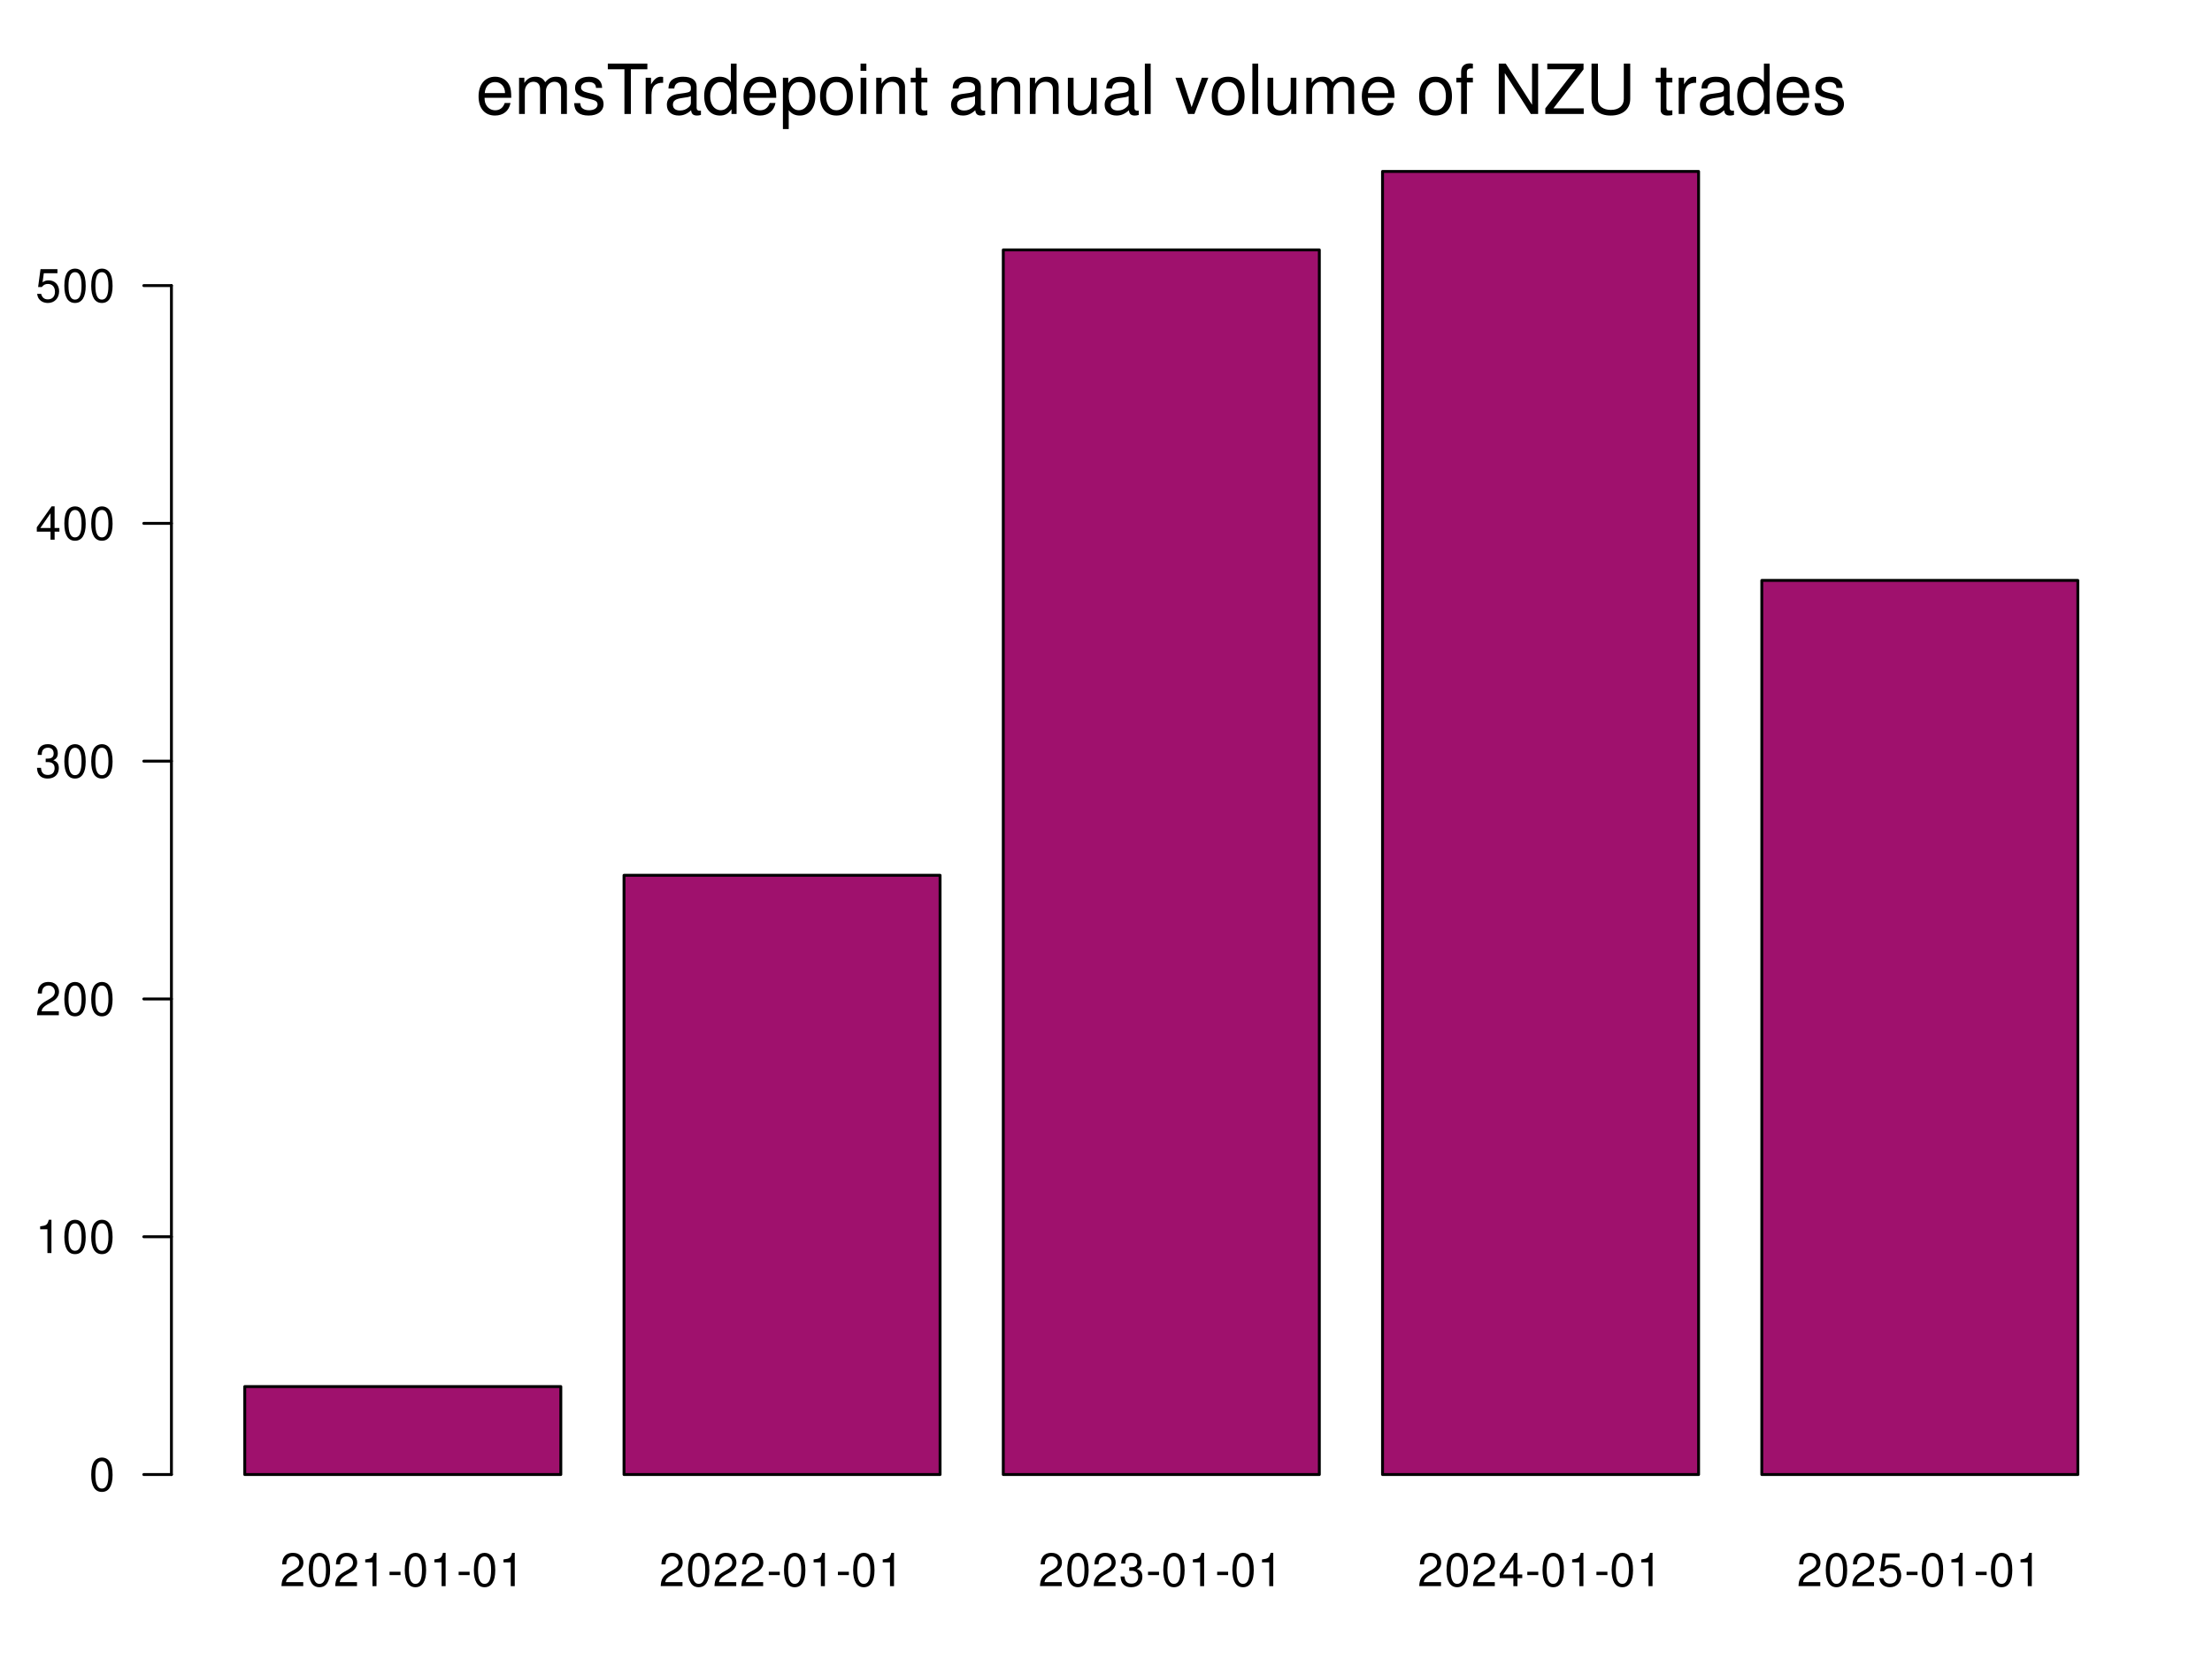
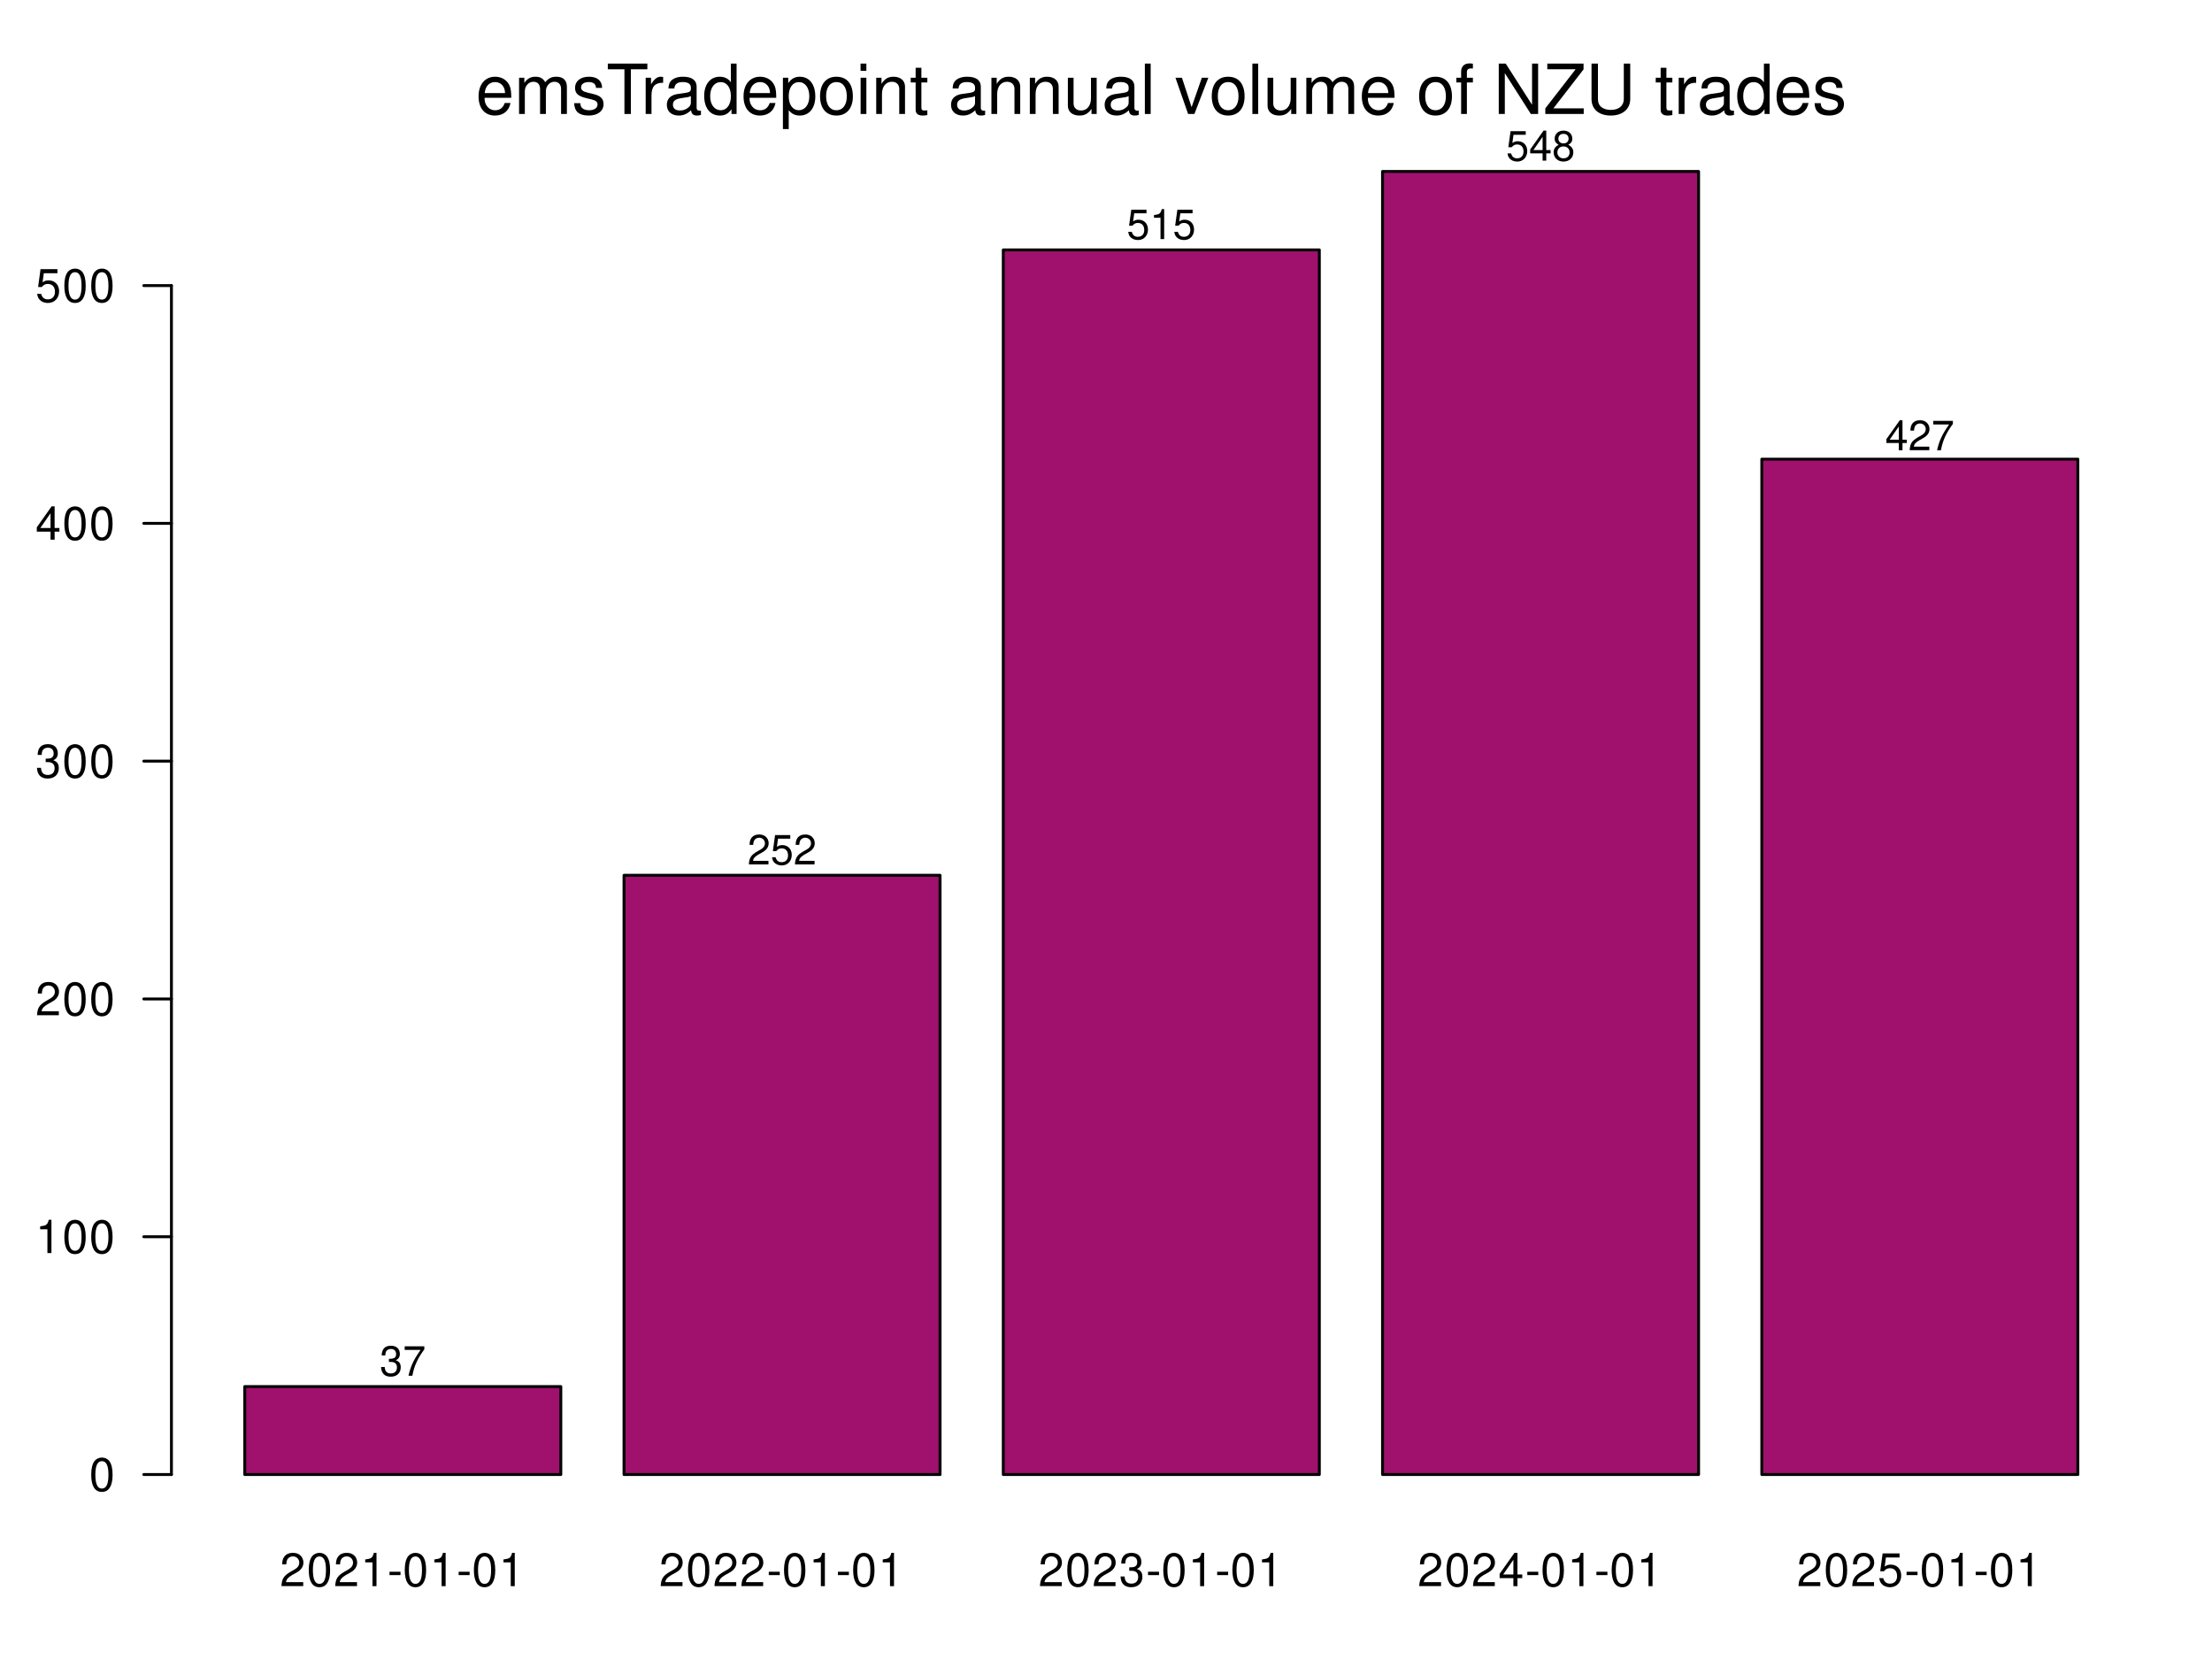
<svg xmlns="http://www.w3.org/2000/svg" xmlns:xlink="http://www.w3.org/1999/xlink" width="576pt" height="432pt" viewBox="0 0 576 432" version="1.1">
  <defs>
    <g>
      <symbol overflow="visible" id="glyph0-0">
        <path style="stroke:none;" d="" />
      </symbol>
      <symbol overflow="visible" id="glyph0-1">
        <path style="stroke:none;" d="M 6.078 -1.047 L 1.594 -1.047 C 1.703 -1.766 2.094 -2.219 3.125 -2.859 L 4.328 -3.531 C 5.516 -4.188 6.125 -5.078 6.125 -6.141 C 6.125 -6.859 5.844 -7.531 5.344 -8 C 4.844 -8.453 4.219 -8.672 3.406 -8.672 C 2.328 -8.672 1.531 -8.297 1.062 -7.547 C 0.75 -7.094 0.625 -6.547 0.594 -5.672 L 1.656 -5.672 C 1.688 -6.266 1.766 -6.609 1.906 -6.906 C 2.188 -7.422 2.734 -7.75 3.375 -7.75 C 4.328 -7.75 5.047 -7.062 5.047 -6.125 C 5.047 -5.422 4.656 -4.828 3.906 -4.391 L 2.797 -3.75 C 1.016 -2.719 0.5 -1.906 0.406 -0.016 L 6.078 -0.016 Z M 6.078 -1.047 " />
      </symbol>
      <symbol overflow="visible" id="glyph0-2">
        <path style="stroke:none;" d="M 3.297 -8.672 C 2.516 -8.672 1.781 -8.312 1.344 -7.734 C 0.797 -6.953 0.516 -5.812 0.516 -4.203 C 0.516 -1.266 1.469 0.281 3.297 0.281 C 5.094 0.281 6.078 -1.266 6.078 -4.125 C 6.078 -5.812 5.812 -6.938 5.25 -7.734 C 4.812 -8.328 4.109 -8.672 3.297 -8.672 Z M 3.297 -7.734 C 4.438 -7.734 5 -6.578 5 -4.219 C 5 -1.75 4.453 -0.594 3.281 -0.594 C 2.156 -0.594 1.594 -1.797 1.594 -4.188 C 1.594 -6.578 2.156 -7.734 3.297 -7.734 Z M 3.297 -7.734 " />
      </symbol>
      <symbol overflow="visible" id="glyph0-3">
        <path style="stroke:none;" d="M 3.109 -6.188 L 3.109 0 L 4.156 0 L 4.156 -8.672 L 3.469 -8.672 C 3.094 -7.344 2.859 -7.156 1.219 -6.953 L 1.219 -6.188 Z M 3.109 -6.188 " />
      </symbol>
      <symbol overflow="visible" id="glyph0-4">
        <path style="stroke:none;" d="M 3.406 -3.75 L 0.547 -3.75 L 0.547 -2.875 L 3.406 -2.875 Z M 3.406 -3.75 " />
      </symbol>
      <symbol overflow="visible" id="glyph0-5">
        <path style="stroke:none;" d="M 2.656 -4 L 3.234 -4 C 4.375 -4 4.984 -3.453 4.984 -2.406 C 4.984 -1.312 4.328 -0.656 3.234 -0.656 C 2.078 -0.656 1.516 -1.25 1.438 -2.516 L 0.391 -2.516 C 0.438 -1.828 0.547 -1.375 0.75 -0.984 C 1.203 -0.141 2.031 0.281 3.188 0.281 C 4.938 0.281 6.078 -0.781 6.078 -2.422 C 6.078 -3.531 5.656 -4.125 4.625 -4.484 C 5.422 -4.812 5.812 -5.406 5.812 -6.281 C 5.812 -7.781 4.844 -8.672 3.234 -8.672 C 1.516 -8.672 0.594 -7.719 0.562 -5.875 L 1.625 -5.875 C 1.625 -6.406 1.688 -6.703 1.812 -6.969 C 2.047 -7.469 2.578 -7.75 3.234 -7.75 C 4.172 -7.75 4.734 -7.188 4.734 -6.25 C 4.734 -5.641 4.531 -5.266 4.062 -5.062 C 3.766 -4.938 3.391 -4.891 2.656 -4.891 Z M 2.656 -4 " />
      </symbol>
      <symbol overflow="visible" id="glyph0-6">
        <path style="stroke:none;" d="M 3.922 -2.094 L 3.922 0 L 4.984 0 L 4.984 -2.094 L 6.234 -2.094 L 6.234 -3.047 L 4.984 -3.047 L 4.984 -8.672 L 4.203 -8.672 L 0.344 -3.219 L 0.344 -2.094 Z M 3.922 -3.047 L 1.266 -3.047 L 3.922 -6.875 Z M 3.922 -3.047 " />
      </symbol>
      <symbol overflow="visible" id="glyph0-7">
        <path style="stroke:none;" d="M 5.719 -8.516 L 1.312 -8.516 L 0.688 -3.875 L 1.656 -3.875 C 2.141 -4.469 2.562 -4.672 3.234 -4.672 C 4.375 -4.672 5.078 -3.891 5.078 -2.625 C 5.078 -1.406 4.375 -0.656 3.219 -0.656 C 2.297 -0.656 1.734 -1.125 1.469 -2.094 L 0.422 -2.094 C 0.562 -1.391 0.688 -1.062 0.938 -0.75 C 1.422 -0.094 2.281 0.281 3.234 0.281 C 4.953 0.281 6.156 -0.969 6.156 -2.766 C 6.156 -4.453 5.047 -5.609 3.406 -5.609 C 2.812 -5.609 2.328 -5.453 1.844 -5.094 L 2.172 -7.469 L 5.719 -7.469 Z M 5.719 -8.516 " />
      </symbol>
      <symbol overflow="visible" id="glyph1-0">
        <path style="stroke:none;" d="" />
      </symbol>
      <symbol overflow="visible" id="glyph1-1">
+         <path style="stroke:none;" d="M 2.391 -3.594 L 2.906 -3.594 C 3.938 -3.594 4.484 -3.109 4.484 -2.172 C 4.484 -1.188 3.891 -0.594 2.922 -0.594 C 1.875 -0.594 1.359 -1.125 1.297 -2.266 L 0.344 -2.266 C 0.391 -1.641 0.5 -1.234 0.688 -0.891 C 1.078 -0.125 1.828 0.25 2.875 0.25 C 4.453 0.25 5.469 -0.703 5.469 -2.188 C 5.469 -3.172 5.078 -3.719 4.172 -4.031 C 4.875 -4.328 5.234 -4.875 5.234 -5.656 C 5.234 -7 4.359 -7.812 2.906 -7.812 C 1.359 -7.812 0.547 -6.938 0.5 -5.297 L 1.453 -5.297 C 1.469 -5.766 1.516 -6.031 1.625 -6.266 C 1.844 -6.719 2.328 -6.969 2.922 -6.969 C 3.75 -6.969 4.266 -6.469 4.266 -5.625 C 4.266 -5.078 4.078 -4.734 3.656 -4.562 C 3.391 -4.453 3.047 -4.406 2.391 -4.391 Z M 2.391 -3.594 " />
+       </symbol>
+       <symbol overflow="visible" id="glyph1-2">
+         <path style="stroke:none;" d="M 5.609 -7.656 L 0.5 -7.656 L 0.5 -6.719 L 4.625 -6.719 C 2.812 -4.109 2.062 -2.516 1.484 0 L 2.5 0 C 2.922 -2.453 3.891 -4.562 5.609 -6.859 Z M 5.609 -7.656 " />
+       </symbol>
+       <symbol overflow="visible" id="glyph1-3">
+         <path style="stroke:none;" d="M 5.469 -0.938 L 1.438 -0.938 C 1.531 -1.594 1.875 -2 2.812 -2.562 L 3.891 -3.172 C 4.969 -3.766 5.516 -4.562 5.516 -5.531 C 5.516 -6.172 5.266 -6.781 4.797 -7.203 C 4.344 -7.609 3.797 -7.812 3.062 -7.812 C 2.094 -7.812 1.375 -7.453 0.953 -6.797 C 0.688 -6.375 0.562 -5.891 0.547 -5.109 L 1.484 -5.109 C 1.516 -5.641 1.594 -5.953 1.719 -6.203 C 1.969 -6.688 2.469 -6.969 3.031 -6.969 C 3.891 -6.969 4.547 -6.344 4.547 -5.5 C 4.547 -4.875 4.188 -4.344 3.516 -3.953 L 2.516 -3.375 C 0.922 -2.453 0.453 -1.719 0.359 -0.016 L 5.469 -0.016 Z M 5.469 -0.938 " />
+       </symbol>
+       <symbol overflow="visible" id="glyph1-4">
+         <path style="stroke:none;" d="M 5.141 -7.656 L 1.188 -7.656 L 0.609 -3.484 L 1.484 -3.484 C 1.938 -4.016 2.297 -4.203 2.906 -4.203 C 3.938 -4.203 4.562 -3.5 4.562 -2.359 C 4.562 -1.266 3.938 -0.594 2.891 -0.594 C 2.062 -0.594 1.562 -1.016 1.328 -1.875 L 0.375 -1.875 C 0.5 -1.25 0.609 -0.953 0.844 -0.672 C 1.281 -0.094 2.047 0.25 2.922 0.25 C 4.453 0.25 5.531 -0.875 5.531 -2.5 C 5.531 -4 4.531 -5.047 3.062 -5.047 C 2.531 -5.047 2.094 -4.906 1.656 -4.578 L 1.953 -6.719 L 5.141 -6.719 Z M 5.141 -7.656 " />
+       </symbol>
+       <symbol overflow="visible" id="glyph1-5">
+         <path style="stroke:none;" d="M 2.797 -5.562 L 2.797 0 L 3.75 0 L 3.75 -7.812 L 3.125 -7.812 C 2.781 -6.609 2.562 -6.453 1.094 -6.25 L 1.094 -5.562 Z M 2.797 -5.562 " />
+       </symbol>
+       <symbol overflow="visible" id="glyph1-6">
+         <path style="stroke:none;" d="M 3.531 -1.891 L 3.531 0 L 4.484 0 L 4.484 -1.891 L 5.609 -1.891 L 5.609 -2.75 L 4.484 -2.75 L 4.484 -7.812 L 3.781 -7.812 L 0.297 -2.891 L 0.297 -1.891 Z M 3.531 -2.75 L 1.141 -2.75 L 3.531 -6.188 Z M 3.531 -2.75 " />
+       </symbol>
+       <symbol overflow="visible" id="glyph1-7">
+         <path style="stroke:none;" d="M 4.219 -4.109 C 5.016 -4.594 5.266 -4.984 5.266 -5.719 C 5.266 -6.953 4.328 -7.812 2.969 -7.812 C 1.625 -7.812 0.672 -6.953 0.672 -5.734 C 0.672 -4.984 0.922 -4.609 1.703 -4.109 C 0.828 -3.672 0.406 -3.031 0.406 -2.172 C 0.406 -0.75 1.453 0.25 2.969 0.25 C 4.484 0.25 5.531 -0.75 5.531 -2.172 C 5.531 -3.031 5.109 -3.672 4.219 -4.109 Z M 2.969 -6.969 C 3.781 -6.969 4.297 -6.484 4.297 -5.703 C 4.297 -4.969 3.766 -4.484 2.969 -4.484 C 2.156 -4.484 1.641 -4.969 1.641 -5.719 C 1.641 -6.484 2.156 -6.969 2.969 -6.969 Z M 2.969 -3.688 C 3.922 -3.688 4.562 -3.062 4.562 -2.156 C 4.562 -1.203 3.938 -0.594 2.953 -0.594 C 2.016 -0.594 1.375 -1.234 1.375 -2.141 C 1.375 -3.062 2.016 -3.688 2.969 -3.688 Z M 2.969 -3.688 " />
+       </symbol>
+       <symbol overflow="visible" id="glyph2-0">
+         <path style="stroke:none;" d="" />
+       </symbol>
+       <symbol overflow="visible" id="glyph2-1">
        <path style="stroke:none;" d="M 9.234 -4.219 C 9.234 -5.656 9.125 -6.516 8.859 -7.219 C 8.25 -8.766 6.797 -9.703 5.047 -9.703 C 2.406 -9.703 0.719 -7.703 0.719 -4.594 C 0.719 -1.469 2.344 0.406 5 0.406 C 7.156 0.406 8.656 -0.812 9.031 -2.859 L 7.531 -2.859 C 7.109 -1.625 6.266 -0.969 5.062 -0.969 C 4.109 -0.969 3.297 -1.406 2.797 -2.203 C 2.438 -2.734 2.297 -3.281 2.281 -4.219 Z M 2.328 -5.438 C 2.453 -7.188 3.516 -8.312 5.016 -8.312 C 6.547 -8.312 7.609 -7.125 7.609 -5.438 Z M 2.328 -5.438 " />
      </symbol>
-       <symbol overflow="visible" id="glyph1-2">
+       <symbol overflow="visible" id="glyph2-2">
        <path style="stroke:none;" d="M 1.266 -9.438 L 1.266 0 L 2.766 0 L 2.766 -5.922 C 2.766 -7.297 3.766 -8.391 4.984 -8.391 C 6.109 -8.391 6.734 -7.703 6.734 -6.5 L 6.734 0 L 8.25 0 L 8.25 -5.922 C 8.25 -7.297 9.234 -8.391 10.453 -8.391 C 11.562 -8.391 12.203 -7.688 12.203 -6.5 L 12.203 0 L 13.719 0 L 13.719 -7.078 C 13.719 -8.766 12.75 -9.703 10.984 -9.703 C 9.719 -9.703 8.969 -9.328 8.078 -8.266 C 7.531 -9.266 6.766 -9.703 5.547 -9.703 C 4.281 -9.703 3.438 -9.234 2.641 -8.094 L 2.641 -9.438 Z M 1.266 -9.438 " />
      </symbol>
-       <symbol overflow="visible" id="glyph1-3">
+       <symbol overflow="visible" id="glyph2-3">
        <path style="stroke:none;" d="M 7.891 -6.797 C 7.859 -8.656 6.641 -9.703 4.469 -9.703 C 2.266 -9.703 0.844 -8.562 0.844 -6.828 C 0.844 -5.344 1.609 -4.641 3.828 -4.109 L 5.234 -3.766 C 6.281 -3.516 6.703 -3.125 6.703 -2.469 C 6.703 -1.562 5.812 -0.969 4.5 -0.969 C 3.688 -0.969 3 -1.203 2.625 -1.609 C 2.391 -1.875 2.281 -2.141 2.203 -2.812 L 0.609 -2.812 C 0.688 -0.625 1.906 0.406 4.375 0.406 C 6.75 0.406 8.266 -0.75 8.266 -2.578 C 8.266 -3.984 7.469 -4.75 5.594 -5.203 L 4.156 -5.547 C 2.938 -5.828 2.406 -6.234 2.406 -6.891 C 2.406 -7.781 3.188 -8.312 4.406 -8.312 C 5.609 -8.312 6.266 -7.797 6.297 -6.797 Z M 7.891 -6.797 " />
      </symbol>
-       <symbol overflow="visible" id="glyph1-4">
+       <symbol overflow="visible" id="glyph2-4">
        <path style="stroke:none;" d="M 6.375 -11.641 L 10.672 -11.641 L 10.672 -13.125 L 0.375 -13.125 L 0.375 -11.641 L 4.703 -11.641 L 4.703 0 L 6.375 0 Z M 6.375 -11.641 " />
      </symbol>
-       <symbol overflow="visible" id="glyph1-5">
+       <symbol overflow="visible" id="glyph2-5">
        <path style="stroke:none;" d="M 1.234 -9.438 L 1.234 0 L 2.75 0 L 2.75 -4.891 C 2.766 -7.156 3.703 -8.172 5.781 -8.125 L 5.781 -9.641 C 5.531 -9.688 5.375 -9.703 5.203 -9.703 C 4.234 -9.703 3.484 -9.125 2.625 -7.719 L 2.625 -9.438 Z M 1.234 -9.438 " />
      </symbol>
-       <symbol overflow="visible" id="glyph1-6">
+       <symbol overflow="visible" id="glyph2-6">
        <path style="stroke:none;" d="M 9.625 -0.875 C 9.469 -0.844 9.391 -0.844 9.312 -0.844 C 8.781 -0.844 8.5 -1.109 8.5 -1.578 L 8.5 -7.125 C 8.5 -8.797 7.266 -9.703 4.953 -9.703 C 3.562 -9.703 2.469 -9.312 1.812 -8.609 C 1.391 -8.125 1.203 -7.578 1.172 -6.641 L 2.688 -6.641 C 2.812 -7.797 3.484 -8.312 4.891 -8.312 C 6.266 -8.312 7 -7.812 7 -6.906 L 7 -6.516 C 6.984 -5.875 6.656 -5.641 5.438 -5.469 C 3.312 -5.203 2.984 -5.125 2.406 -4.891 C 1.312 -4.422 0.75 -3.594 0.75 -2.375 C 0.75 -0.672 1.938 0.406 3.859 0.406 C 5.047 0.406 6 0 7.062 -0.969 C 7.156 0 7.625 0.406 8.609 0.406 C 8.922 0.406 9.125 0.375 9.625 0.25 Z M 7 -2.969 C 7 -2.469 6.859 -2.156 6.406 -1.75 C 5.797 -1.188 5.062 -0.906 4.172 -0.906 C 3 -0.906 2.328 -1.453 2.328 -2.406 C 2.328 -3.406 2.969 -3.906 4.594 -4.141 C 6.188 -4.359 6.5 -4.422 7 -4.656 Z M 7 -2.969 " />
      </symbol>
-       <symbol overflow="visible" id="glyph1-7">
+       <symbol overflow="visible" id="glyph2-7">
        <path style="stroke:none;" d="M 8.906 -13.125 L 7.422 -13.125 L 7.422 -8.25 C 6.781 -9.203 5.781 -9.703 4.516 -9.703 C 2.062 -9.703 0.469 -7.734 0.469 -4.734 C 0.469 -1.547 2.016 0.406 4.578 0.406 C 5.875 0.406 6.766 -0.078 7.578 -1.234 L 7.578 0 L 8.906 0 Z M 4.766 -8.297 C 6.391 -8.297 7.422 -6.875 7.422 -4.609 C 7.422 -2.438 6.375 -0.984 4.781 -0.984 C 3.125 -0.984 2.031 -2.453 2.031 -4.641 C 2.031 -6.844 3.125 -8.297 4.766 -8.297 Z M 4.766 -8.297 " />
      </symbol>
-       <symbol overflow="visible" id="glyph1-8">
+       <symbol overflow="visible" id="glyph2-8">
        <path style="stroke:none;" d="M 0.969 3.922 L 2.484 3.922 L 2.484 -0.984 C 3.281 -0.016 4.156 0.406 5.375 0.406 C 7.828 0.406 9.406 -1.547 9.406 -4.547 C 9.406 -7.719 7.859 -9.703 5.359 -9.703 C 4.094 -9.703 3.062 -9.125 2.359 -8.016 L 2.359 -9.438 L 0.969 -9.438 Z M 5.109 -8.297 C 6.766 -8.297 7.844 -6.844 7.844 -4.594 C 7.844 -2.453 6.75 -0.984 5.109 -0.984 C 3.516 -0.984 2.484 -2.438 2.484 -4.641 C 2.484 -6.859 3.516 -8.297 5.109 -8.297 Z M 5.109 -8.297 " />
      </symbol>
-       <symbol overflow="visible" id="glyph1-9">
+       <symbol overflow="visible" id="glyph2-9">
        <path style="stroke:none;" d="M 4.891 -9.703 C 2.234 -9.703 0.641 -7.812 0.641 -4.641 C 0.641 -1.453 2.234 0.406 4.906 0.406 C 7.578 0.406 9.188 -1.469 9.188 -4.578 C 9.188 -7.844 7.625 -9.703 4.891 -9.703 Z M 4.906 -8.312 C 6.609 -8.312 7.609 -6.938 7.609 -4.594 C 7.609 -2.359 6.562 -0.969 4.906 -0.969 C 3.234 -0.969 2.219 -2.359 2.219 -4.641 C 2.219 -6.938 3.234 -8.312 4.906 -8.312 Z M 4.906 -8.312 " />
      </symbol>
-       <symbol overflow="visible" id="glyph1-10">
+       <symbol overflow="visible" id="glyph2-10">
        <path style="stroke:none;" d="M 2.703 -9.438 L 1.203 -9.438 L 1.203 0 L 2.703 0 Z M 2.703 -13.125 L 1.188 -13.125 L 1.188 -11.234 L 2.703 -11.234 Z M 2.703 -13.125 " />
      </symbol>
-       <symbol overflow="visible" id="glyph1-11">
+       <symbol overflow="visible" id="glyph2-11">
        <path style="stroke:none;" d="M 1.266 -9.438 L 1.266 0 L 2.766 0 L 2.766 -5.203 C 2.766 -7.125 3.781 -8.391 5.328 -8.391 C 6.516 -8.391 7.266 -7.672 7.266 -6.531 L 7.266 0 L 8.766 0 L 8.766 -7.125 C 8.766 -8.688 7.594 -9.703 5.781 -9.703 C 4.375 -9.703 3.469 -9.156 2.641 -7.844 L 2.641 -9.438 Z M 1.266 -9.438 " />
      </symbol>
-       <symbol overflow="visible" id="glyph1-12">
+       <symbol overflow="visible" id="glyph2-12">
        <path style="stroke:none;" d="M 4.578 -9.438 L 3.031 -9.438 L 3.031 -12.031 L 1.531 -12.031 L 1.531 -9.438 L 0.25 -9.438 L 0.25 -8.203 L 1.531 -8.203 L 1.531 -1.078 C 1.531 -0.109 2.172 0.406 3.344 0.406 C 3.75 0.406 4.062 0.375 4.578 0.281 L 4.578 -0.969 C 4.359 -0.922 4.156 -0.906 3.859 -0.906 C 3.203 -0.906 3.031 -1.078 3.031 -1.75 L 3.031 -8.203 L 4.578 -8.203 Z M 4.578 -9.438 " />
      </symbol>
-       <symbol overflow="visible" id="glyph1-13">
-         <path style="stroke:none;" d="" />
-       </symbol>
-       <symbol overflow="visible" id="glyph1-14">
+       <symbol overflow="visible" id="glyph2-13">
+         <path style="stroke:none;" d="" />
+       </symbol>
+       <symbol overflow="visible" id="glyph2-14">
        <path style="stroke:none;" d="M 8.672 0 L 8.672 -9.438 L 7.188 -9.438 L 7.188 -4.094 C 7.188 -2.156 6.172 -0.906 4.609 -0.906 C 3.422 -0.906 2.656 -1.625 2.656 -2.75 L 2.656 -9.438 L 1.172 -9.438 L 1.172 -2.156 C 1.172 -0.594 2.344 0.406 4.172 0.406 C 5.562 0.406 6.438 -0.078 7.328 -1.312 L 7.328 0 Z M 8.672 0 " />
      </symbol>
-       <symbol overflow="visible" id="glyph1-15">
+       <symbol overflow="visible" id="glyph2-15">
        <path style="stroke:none;" d="M 2.734 -13.125 L 1.219 -13.125 L 1.219 0 L 2.734 0 Z M 2.734 -13.125 " />
      </symbol>
-       <symbol overflow="visible" id="glyph1-16">
+       <symbol overflow="visible" id="glyph2-16">
        <path style="stroke:none;" d="M 5.125 0 L 8.75 -9.438 L 7.062 -9.438 L 4.391 -1.781 L 1.875 -9.438 L 0.188 -9.438 L 3.484 0 Z M 5.125 0 " />
      </symbol>
-       <symbol overflow="visible" id="glyph1-17">
+       <symbol overflow="visible" id="glyph2-17">
        <path style="stroke:none;" d="M 4.641 -9.438 L 3.078 -9.438 L 3.078 -10.906 C 3.078 -11.531 3.422 -11.859 4.125 -11.859 C 4.25 -11.859 4.297 -11.859 4.641 -11.844 L 4.641 -13.078 C 4.297 -13.156 4.109 -13.172 3.797 -13.172 C 2.406 -13.172 1.578 -12.391 1.578 -11.031 L 1.578 -9.438 L 0.328 -9.438 L 0.328 -8.203 L 1.578 -8.203 L 1.578 0 L 3.078 0 L 3.078 -8.203 L 4.641 -8.203 Z M 4.641 -9.438 " />
      </symbol>
-       <symbol overflow="visible" id="glyph1-18">
+       <symbol overflow="visible" id="glyph2-18">
        <path style="stroke:none;" d="M 11.625 -13.125 L 10.047 -13.125 L 10.047 -2.391 L 3.188 -13.125 L 1.375 -13.125 L 1.375 0 L 2.953 0 L 2.953 -10.641 L 9.734 0 L 11.625 0 Z M 11.625 -13.125 " />
      </symbol>
-       <symbol overflow="visible" id="glyph1-19">
+       <symbol overflow="visible" id="glyph2-19">
        <path style="stroke:none;" d="M 10.453 -13.125 L 1.016 -13.125 L 1.016 -11.641 L 8.391 -11.641 L 0.5 -1.469 L 0.5 0 L 10.5 0 L 10.5 -1.469 L 2.609 -1.469 L 10.453 -11.609 Z M 10.453 -13.125 " />
      </symbol>
-       <symbol overflow="visible" id="glyph1-20">
+       <symbol overflow="visible" id="glyph2-20">
        <path style="stroke:none;" d="M 9.938 -13.125 L 9.938 -3.906 C 9.938 -2.141 8.656 -1.062 6.547 -1.062 C 5.578 -1.062 4.781 -1.297 4.156 -1.75 C 3.516 -2.25 3.203 -2.922 3.203 -3.906 L 3.203 -13.125 L 1.531 -13.125 L 1.531 -3.906 C 1.531 -1.234 3.438 0.406 6.547 0.406 C 9.625 0.406 11.609 -1.281 11.609 -3.906 L 11.609 -13.125 Z M 9.938 -13.125 " />
      </symbol>
    </g>
  </defs>
-   <g id="surface6">
+   <g id="surface11">
    <rect x="0" y="0" width="576" height="432" style="fill:rgb(100%,100%,100%);fill-opacity:1;stroke:none;" />
    <path style="fill-rule:nonzero;fill:rgb(62.353%,6.667%,42.745%);fill-opacity:1;stroke-width:0.75;stroke-linecap:round;stroke-linejoin:round;stroke:rgb(0%,0%,0%);stroke-opacity:1;stroke-miterlimit:10;" d="M 63.734 383.965 L 146.035 383.965 L 146.035 361.055 L 63.734 361.055 Z M 63.734 383.965 " />
    <path style="fill-rule:nonzero;fill:rgb(62.353%,6.667%,42.745%);fill-opacity:1;stroke-width:0.75;stroke-linecap:round;stroke-linejoin:round;stroke:rgb(0%,0%,0%);stroke-opacity:1;stroke-miterlimit:10;" d="M 162.492 383.965 L 244.793 383.965 L 244.793 227.926 L 162.492 227.926 Z M 162.492 383.965 " />
    <path style="fill-rule:nonzero;fill:rgb(62.353%,6.667%,42.745%);fill-opacity:1;stroke-width:0.75;stroke-linecap:round;stroke-linejoin:round;stroke:rgb(0%,0%,0%);stroke-opacity:1;stroke-miterlimit:10;" d="M 261.25 383.965 L 343.551 383.965 L 343.551 65.07 L 261.25 65.07 Z M 261.25 383.965 " />
    <path style="fill-rule:nonzero;fill:rgb(62.353%,6.667%,42.745%);fill-opacity:1;stroke-width:0.75;stroke-linecap:round;stroke-linejoin:round;stroke:rgb(0%,0%,0%);stroke-opacity:1;stroke-miterlimit:10;" d="M 360.008 383.965 L 442.309 383.965 L 442.309 44.637 L 360.008 44.637 Z M 360.008 383.965 " />
-     <path style="fill-rule:nonzero;fill:rgb(62.353%,6.667%,42.745%);fill-opacity:1;stroke-width:0.75;stroke-linecap:round;stroke-linejoin:round;stroke:rgb(0%,0%,0%);stroke-opacity:1;stroke-miterlimit:10;" d="M 458.77 383.965 L 541.07 383.965 L 541.07 151.141 L 458.77 151.141 Z M 458.77 383.965 " />
+     <path style="fill-rule:nonzero;fill:rgb(62.353%,6.667%,42.745%);fill-opacity:1;stroke-width:0.75;stroke-linecap:round;stroke-linejoin:round;stroke:rgb(0%,0%,0%);stroke-opacity:1;stroke-miterlimit:10;" d="M 458.77 383.965 L 541.07 383.965 L 541.07 119.562 L 458.77 119.562 Z M 458.77 383.965 " />
    <g style="fill:rgb(0%,0%,0%);fill-opacity:1;">
      <use xlink:href="#glyph0-1" x="72.883" y="413.029" />
      <use xlink:href="#glyph0-2" x="79.883" y="413.029" />
      <use xlink:href="#glyph0-1" x="86.883" y="413.029" />
      <use xlink:href="#glyph0-3" x="93.883" y="413.029" />
      <use xlink:href="#glyph0-4" x="100.883" y="413.029" />
      <use xlink:href="#glyph0-2" x="104.883" y="413.029" />
      <use xlink:href="#glyph0-3" x="111.883" y="413.029" />
      <use xlink:href="#glyph0-4" x="118.883" y="413.029" />
      <use xlink:href="#glyph0-2" x="122.883" y="413.029" />
      <use xlink:href="#glyph0-3" x="129.883" y="413.029" />
    </g>
    <g style="fill:rgb(0%,0%,0%);fill-opacity:1;">
      <use xlink:href="#glyph0-1" x="171.641" y="413.029" />
      <use xlink:href="#glyph0-2" x="178.641" y="413.029" />
      <use xlink:href="#glyph0-1" x="185.641" y="413.029" />
      <use xlink:href="#glyph0-1" x="192.641" y="413.029" />
      <use xlink:href="#glyph0-4" x="199.641" y="413.029" />
      <use xlink:href="#glyph0-2" x="203.641" y="413.029" />
      <use xlink:href="#glyph0-3" x="210.641" y="413.029" />
      <use xlink:href="#glyph0-4" x="217.641" y="413.029" />
      <use xlink:href="#glyph0-2" x="221.641" y="413.029" />
      <use xlink:href="#glyph0-3" x="228.641" y="413.029" />
    </g>
    <g style="fill:rgb(0%,0%,0%);fill-opacity:1;">
      <use xlink:href="#glyph0-1" x="270.398" y="413.029" />
      <use xlink:href="#glyph0-2" x="277.398" y="413.029" />
      <use xlink:href="#glyph0-1" x="284.398" y="413.029" />
      <use xlink:href="#glyph0-5" x="291.398" y="413.029" />
      <use xlink:href="#glyph0-4" x="298.398" y="413.029" />
      <use xlink:href="#glyph0-2" x="302.398" y="413.029" />
      <use xlink:href="#glyph0-3" x="309.398" y="413.029" />
      <use xlink:href="#glyph0-4" x="316.398" y="413.029" />
      <use xlink:href="#glyph0-2" x="320.398" y="413.029" />
      <use xlink:href="#glyph0-3" x="327.398" y="413.029" />
    </g>
    <g style="fill:rgb(0%,0%,0%);fill-opacity:1;">
      <use xlink:href="#glyph0-1" x="369.16" y="413.029" />
      <use xlink:href="#glyph0-2" x="376.16" y="413.029" />
      <use xlink:href="#glyph0-1" x="383.16" y="413.029" />
      <use xlink:href="#glyph0-6" x="390.16" y="413.029" />
      <use xlink:href="#glyph0-4" x="397.16" y="413.029" />
      <use xlink:href="#glyph0-2" x="401.16" y="413.029" />
      <use xlink:href="#glyph0-3" x="408.16" y="413.029" />
      <use xlink:href="#glyph0-4" x="415.16" y="413.029" />
      <use xlink:href="#glyph0-2" x="419.16" y="413.029" />
      <use xlink:href="#glyph0-3" x="426.16" y="413.029" />
    </g>
    <g style="fill:rgb(0%,0%,0%);fill-opacity:1;">
      <use xlink:href="#glyph0-1" x="467.918" y="413.029" />
      <use xlink:href="#glyph0-2" x="474.918" y="413.029" />
      <use xlink:href="#glyph0-1" x="481.918" y="413.029" />
      <use xlink:href="#glyph0-7" x="488.918" y="413.029" />
      <use xlink:href="#glyph0-4" x="495.918" y="413.029" />
      <use xlink:href="#glyph0-2" x="499.918" y="413.029" />
      <use xlink:href="#glyph0-3" x="506.918" y="413.029" />
      <use xlink:href="#glyph0-4" x="513.918" y="413.029" />
      <use xlink:href="#glyph0-2" x="517.918" y="413.029" />
      <use xlink:href="#glyph0-3" x="524.918" y="413.029" />
    </g>
    <path style="fill:none;stroke-width:0.75;stroke-linecap:round;stroke-linejoin:round;stroke:rgb(0%,0%,0%);stroke-opacity:1;stroke-miterlimit:10;" d="M 44.641 383.965 L 44.641 74.363 " />
    <path style="fill:none;stroke-width:0.75;stroke-linecap:round;stroke-linejoin:round;stroke:rgb(0%,0%,0%);stroke-opacity:1;stroke-miterlimit:10;" d="M 44.641 383.965 L 37.441 383.965 " />
    <path style="fill:none;stroke-width:0.75;stroke-linecap:round;stroke-linejoin:round;stroke:rgb(0%,0%,0%);stroke-opacity:1;stroke-miterlimit:10;" d="M 44.641 322.047 L 37.441 322.047 " />
    <path style="fill:none;stroke-width:0.75;stroke-linecap:round;stroke-linejoin:round;stroke:rgb(0%,0%,0%);stroke-opacity:1;stroke-miterlimit:10;" d="M 44.641 260.125 L 37.441 260.125 " />
    <path style="fill:none;stroke-width:0.75;stroke-linecap:round;stroke-linejoin:round;stroke:rgb(0%,0%,0%);stroke-opacity:1;stroke-miterlimit:10;" d="M 44.641 198.203 L 37.441 198.203 " />
    <path style="fill:none;stroke-width:0.75;stroke-linecap:round;stroke-linejoin:round;stroke:rgb(0%,0%,0%);stroke-opacity:1;stroke-miterlimit:10;" d="M 44.641 136.281 L 37.441 136.281 " />
    <path style="fill:none;stroke-width:0.75;stroke-linecap:round;stroke-linejoin:round;stroke:rgb(0%,0%,0%);stroke-opacity:1;stroke-miterlimit:10;" d="M 44.641 74.363 L 37.441 74.363 " />
    <g style="fill:rgb(0%,0%,0%);fill-opacity:1;">
      <use xlink:href="#glyph0-2" x="23.238" y="388.213" />
    </g>
    <g style="fill:rgb(0%,0%,0%);fill-opacity:1;">
      <use xlink:href="#glyph0-3" x="9.238" y="326.295" />
      <use xlink:href="#glyph0-2" x="16.238" y="326.295" />
      <use xlink:href="#glyph0-2" x="23.238" y="326.295" />
    </g>
    <g style="fill:rgb(0%,0%,0%);fill-opacity:1;">
      <use xlink:href="#glyph0-1" x="9.238" y="264.373" />
      <use xlink:href="#glyph0-2" x="16.238" y="264.373" />
      <use xlink:href="#glyph0-2" x="23.238" y="264.373" />
    </g>
    <g style="fill:rgb(0%,0%,0%);fill-opacity:1;">
      <use xlink:href="#glyph0-5" x="9.238" y="202.451" />
      <use xlink:href="#glyph0-2" x="16.238" y="202.451" />
      <use xlink:href="#glyph0-2" x="23.238" y="202.451" />
    </g>
    <g style="fill:rgb(0%,0%,0%);fill-opacity:1;">
      <use xlink:href="#glyph0-6" x="9.238" y="140.529" />
      <use xlink:href="#glyph0-2" x="16.238" y="140.529" />
      <use xlink:href="#glyph0-2" x="23.238" y="140.529" />
    </g>
    <g style="fill:rgb(0%,0%,0%);fill-opacity:1;">
      <use xlink:href="#glyph0-7" x="9.238" y="78.611" />
      <use xlink:href="#glyph0-2" x="16.238" y="78.611" />
      <use xlink:href="#glyph0-2" x="23.238" y="78.611" />
    </g>
    <g style="fill:rgb(0%,0%,0%);fill-opacity:1;">
-       <use xlink:href="#glyph1-1" x="123.898" y="29.681" />
-       <use xlink:href="#glyph1-2" x="133.898" y="29.681" />
-       <use xlink:href="#glyph1-3" x="148.898" y="29.681" />
-       <use xlink:href="#glyph1-4" x="157.898" y="29.681" />
-       <use xlink:href="#glyph1-5" x="166.898" y="29.681" />
-       <use xlink:href="#glyph1-6" x="172.898" y="29.681" />
-       <use xlink:href="#glyph1-7" x="182.898" y="29.681" />
-       <use xlink:href="#glyph1-1" x="192.898" y="29.681" />
-       <use xlink:href="#glyph1-8" x="202.898" y="29.681" />
-       <use xlink:href="#glyph1-9" x="212.898" y="29.681" />
-       <use xlink:href="#glyph1-10" x="222.898" y="29.681" />
-       <use xlink:href="#glyph1-11" x="226.898" y="29.681" />
-       <use xlink:href="#glyph1-12" x="236.898" y="29.681" />
-       <use xlink:href="#glyph1-13" x="241.898" y="29.681" />
-       <use xlink:href="#glyph1-6" x="246.898" y="29.681" />
-       <use xlink:href="#glyph1-11" x="256.898" y="29.681" />
-       <use xlink:href="#glyph1-11" x="266.898" y="29.681" />
-       <use xlink:href="#glyph1-14" x="276.898" y="29.681" />
-       <use xlink:href="#glyph1-6" x="286.898" y="29.681" />
-       <use xlink:href="#glyph1-15" x="296.898" y="29.681" />
-       <use xlink:href="#glyph1-13" x="300.898" y="29.681" />
-       <use xlink:href="#glyph1-16" x="305.898" y="29.681" />
-       <use xlink:href="#glyph1-9" x="314.898" y="29.681" />
-       <use xlink:href="#glyph1-15" x="324.898" y="29.681" />
-       <use xlink:href="#glyph1-14" x="328.898" y="29.681" />
-       <use xlink:href="#glyph1-2" x="338.898" y="29.681" />
-       <use xlink:href="#glyph1-1" x="353.898" y="29.681" />
-       <use xlink:href="#glyph1-13" x="363.898" y="29.681" />
-       <use xlink:href="#glyph1-9" x="368.898" y="29.681" />
-       <use xlink:href="#glyph1-17" x="378.898" y="29.681" />
-       <use xlink:href="#glyph1-13" x="383.898" y="29.681" />
-       <use xlink:href="#glyph1-18" x="388.898" y="29.681" />
-       <use xlink:href="#glyph1-19" x="401.898" y="29.681" />
-       <use xlink:href="#glyph1-20" x="412.898" y="29.681" />
-       <use xlink:href="#glyph1-13" x="425.898" y="29.681" />
-       <use xlink:href="#glyph1-12" x="430.898" y="29.681" />
-       <use xlink:href="#glyph1-5" x="435.898" y="29.681" />
-       <use xlink:href="#glyph1-6" x="441.898" y="29.681" />
-       <use xlink:href="#glyph1-7" x="451.898" y="29.681" />
-       <use xlink:href="#glyph1-1" x="461.898" y="29.681" />
-       <use xlink:href="#glyph1-3" x="471.898" y="29.681" />
+       <use xlink:href="#glyph1-1" x="98.883" y="358.236" />
+       <use xlink:href="#glyph1-2" x="104.883" y="358.236" />
+     </g>
+     <g style="fill:rgb(0%,0%,0%);fill-opacity:1;">
+       <use xlink:href="#glyph1-3" x="194.641" y="225.107" />
+       <use xlink:href="#glyph1-4" x="200.641" y="225.107" />
+       <use xlink:href="#glyph1-3" x="206.641" y="225.107" />
+     </g>
+     <g style="fill:rgb(0%,0%,0%);fill-opacity:1;">
+       <use xlink:href="#glyph1-4" x="293.398" y="62.256" />
+       <use xlink:href="#glyph1-5" x="299.398" y="62.256" />
+       <use xlink:href="#glyph1-4" x="305.398" y="62.256" />
+     </g>
+     <g style="fill:rgb(0%,0%,0%);fill-opacity:1;">
+       <use xlink:href="#glyph1-4" x="392.16" y="41.822" />
+       <use xlink:href="#glyph1-6" x="398.16" y="41.822" />
+       <use xlink:href="#glyph1-7" x="404.16" y="41.822" />
+     </g>
+     <g style="fill:rgb(0%,0%,0%);fill-opacity:1;">
+       <use xlink:href="#glyph1-6" x="490.918" y="117.244" />
+       <use xlink:href="#glyph1-3" x="496.918" y="117.244" />
+       <use xlink:href="#glyph1-2" x="502.918" y="117.244" />
+     </g>
+     <g style="fill:rgb(0%,0%,0%);fill-opacity:1;">
+       <use xlink:href="#glyph2-1" x="123.898" y="29.681" />
+       <use xlink:href="#glyph2-2" x="133.898" y="29.681" />
+       <use xlink:href="#glyph2-3" x="148.898" y="29.681" />
+       <use xlink:href="#glyph2-4" x="157.898" y="29.681" />
+       <use xlink:href="#glyph2-5" x="166.898" y="29.681" />
+       <use xlink:href="#glyph2-6" x="172.898" y="29.681" />
+       <use xlink:href="#glyph2-7" x="182.898" y="29.681" />
+       <use xlink:href="#glyph2-1" x="192.898" y="29.681" />
+       <use xlink:href="#glyph2-8" x="202.898" y="29.681" />
+       <use xlink:href="#glyph2-9" x="212.898" y="29.681" />
+       <use xlink:href="#glyph2-10" x="222.898" y="29.681" />
+       <use xlink:href="#glyph2-11" x="226.898" y="29.681" />
+       <use xlink:href="#glyph2-12" x="236.898" y="29.681" />
+       <use xlink:href="#glyph2-13" x="241.898" y="29.681" />
+       <use xlink:href="#glyph2-6" x="246.898" y="29.681" />
+       <use xlink:href="#glyph2-11" x="256.898" y="29.681" />
+       <use xlink:href="#glyph2-11" x="266.898" y="29.681" />
+       <use xlink:href="#glyph2-14" x="276.898" y="29.681" />
+       <use xlink:href="#glyph2-6" x="286.898" y="29.681" />
+       <use xlink:href="#glyph2-15" x="296.898" y="29.681" />
+       <use xlink:href="#glyph2-13" x="300.898" y="29.681" />
+       <use xlink:href="#glyph2-16" x="305.898" y="29.681" />
+       <use xlink:href="#glyph2-9" x="314.898" y="29.681" />
+       <use xlink:href="#glyph2-15" x="324.898" y="29.681" />
+       <use xlink:href="#glyph2-14" x="328.898" y="29.681" />
+       <use xlink:href="#glyph2-2" x="338.898" y="29.681" />
+       <use xlink:href="#glyph2-1" x="353.898" y="29.681" />
+       <use xlink:href="#glyph2-13" x="363.898" y="29.681" />
+       <use xlink:href="#glyph2-9" x="368.898" y="29.681" />
+       <use xlink:href="#glyph2-17" x="378.898" y="29.681" />
+       <use xlink:href="#glyph2-13" x="383.898" y="29.681" />
+       <use xlink:href="#glyph2-18" x="388.898" y="29.681" />
+       <use xlink:href="#glyph2-19" x="401.898" y="29.681" />
+       <use xlink:href="#glyph2-20" x="412.898" y="29.681" />
+       <use xlink:href="#glyph2-13" x="425.898" y="29.681" />
+       <use xlink:href="#glyph2-12" x="430.898" y="29.681" />
+       <use xlink:href="#glyph2-5" x="435.898" y="29.681" />
+       <use xlink:href="#glyph2-6" x="441.898" y="29.681" />
+       <use xlink:href="#glyph2-7" x="451.898" y="29.681" />
+       <use xlink:href="#glyph2-1" x="461.898" y="29.681" />
+       <use xlink:href="#glyph2-3" x="471.898" y="29.681" />
    </g>
  </g>
</svg>
